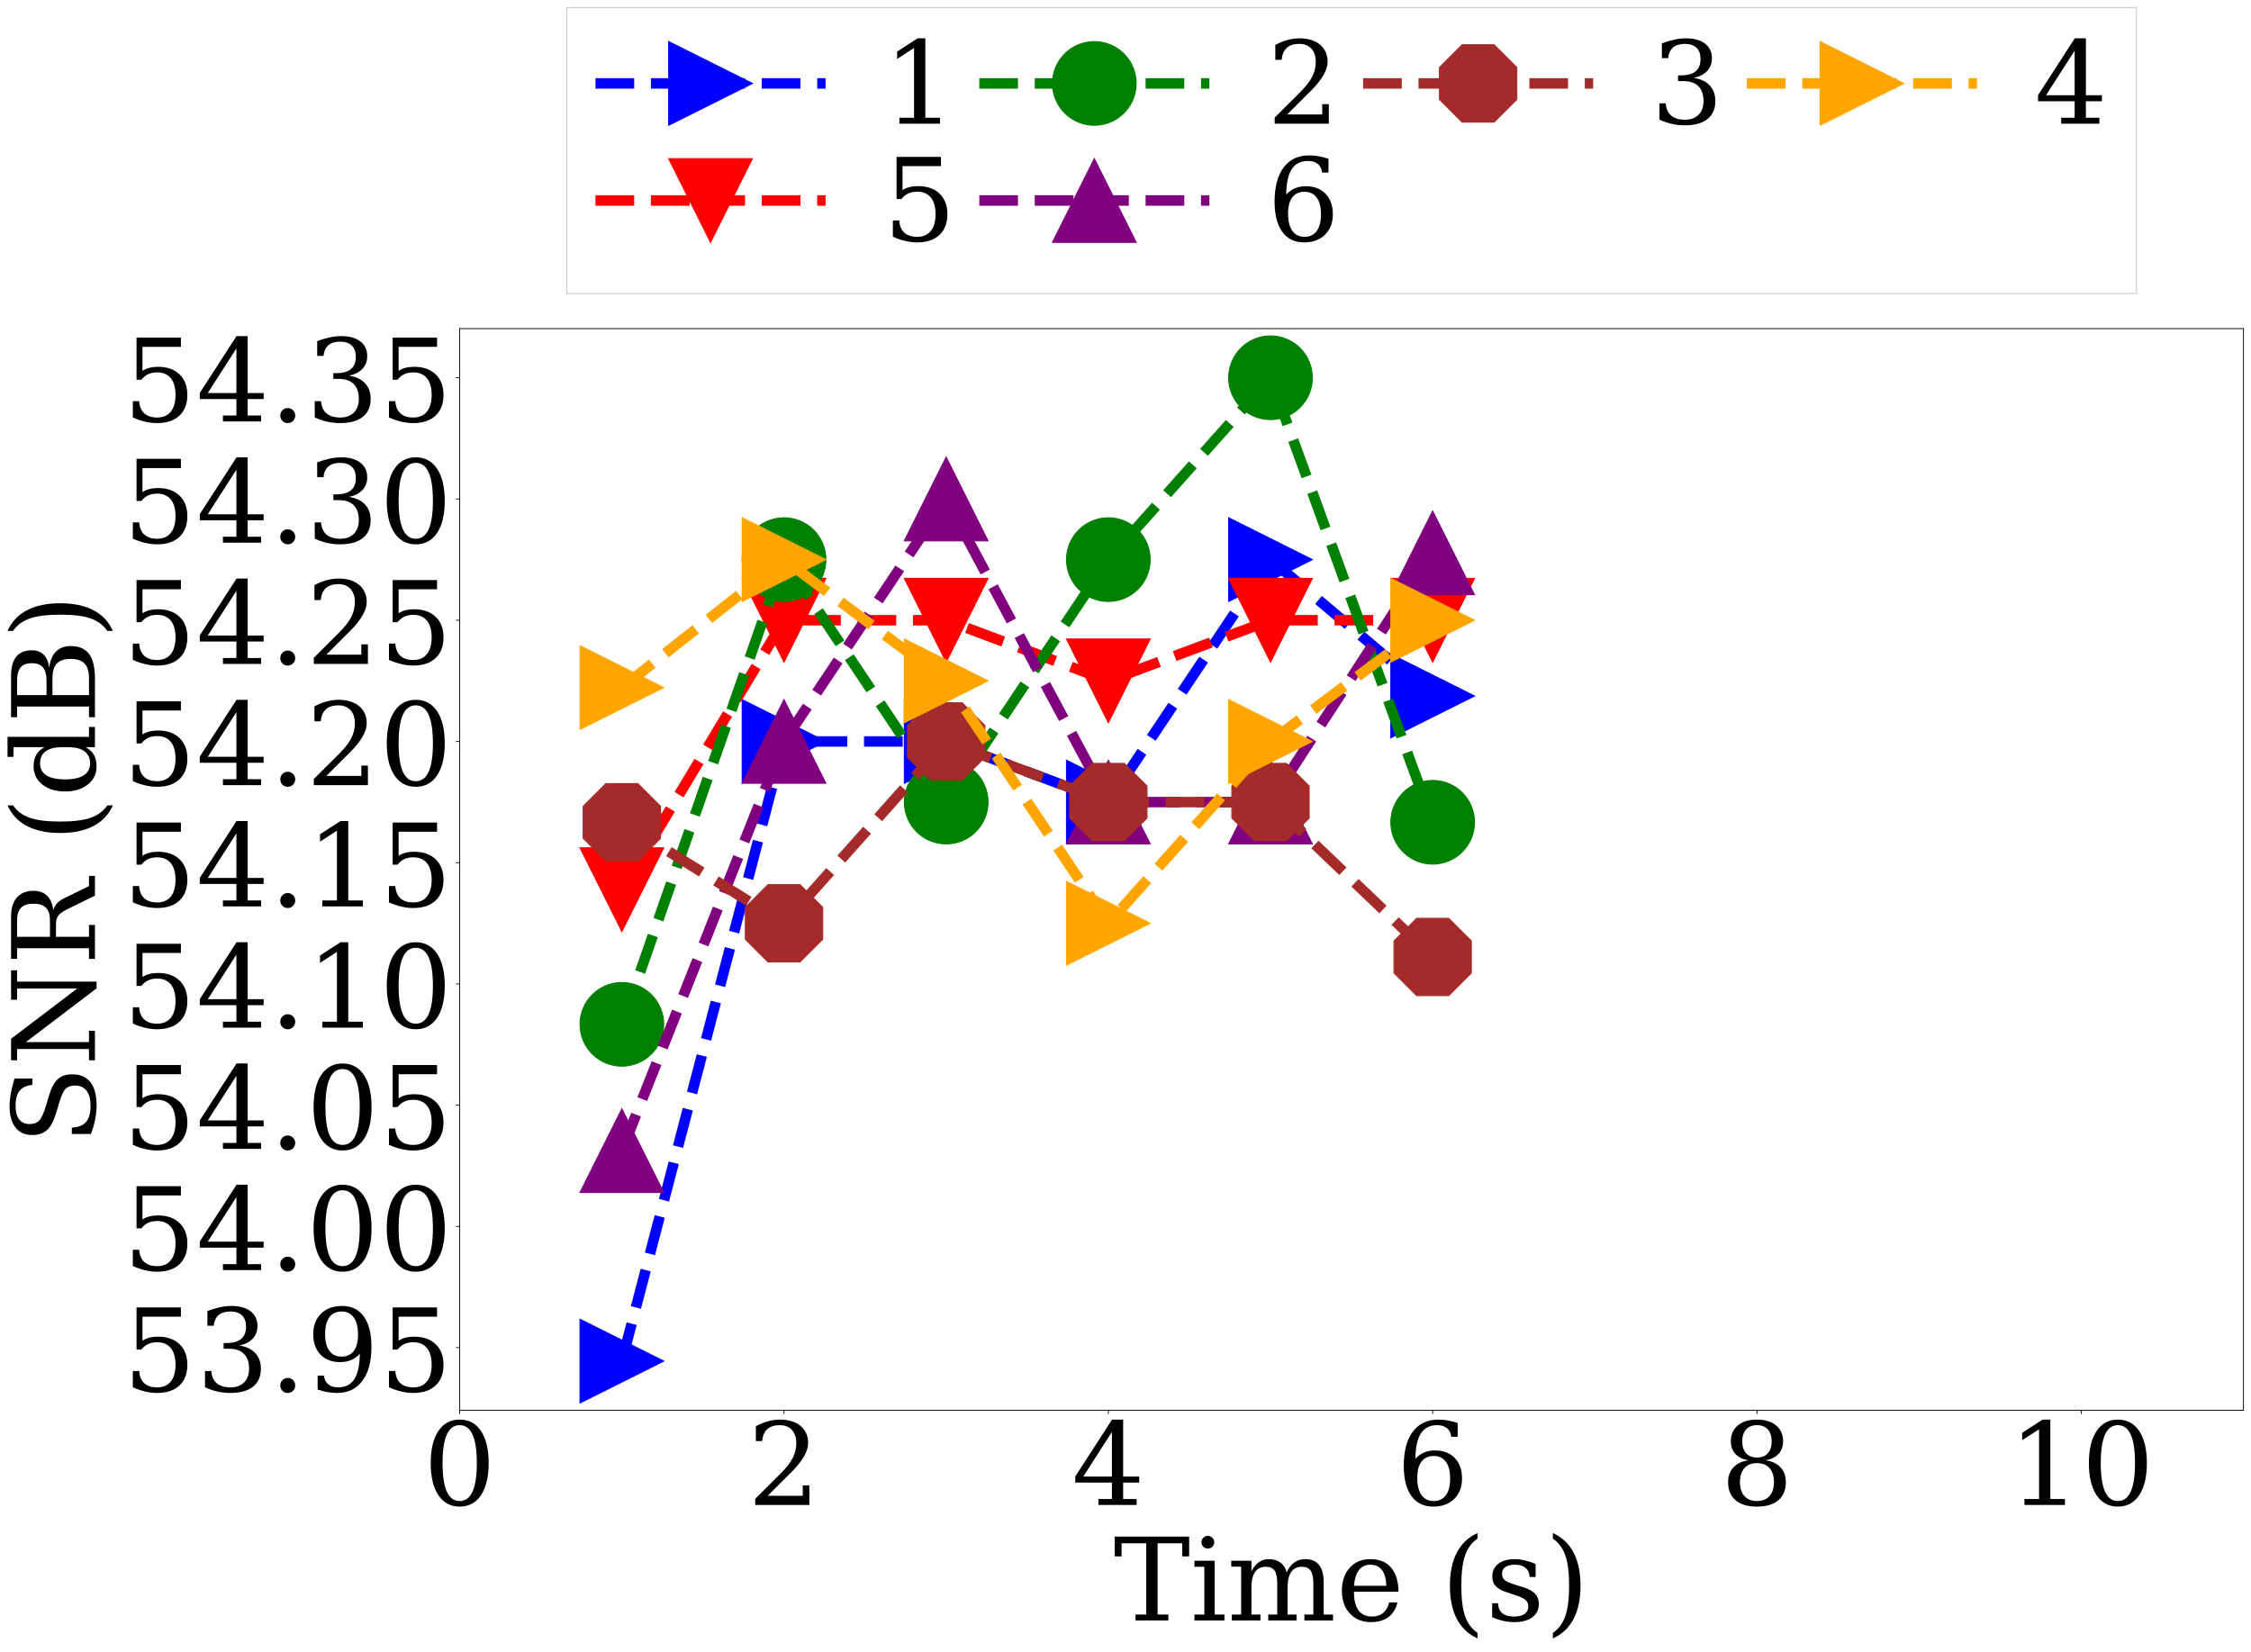
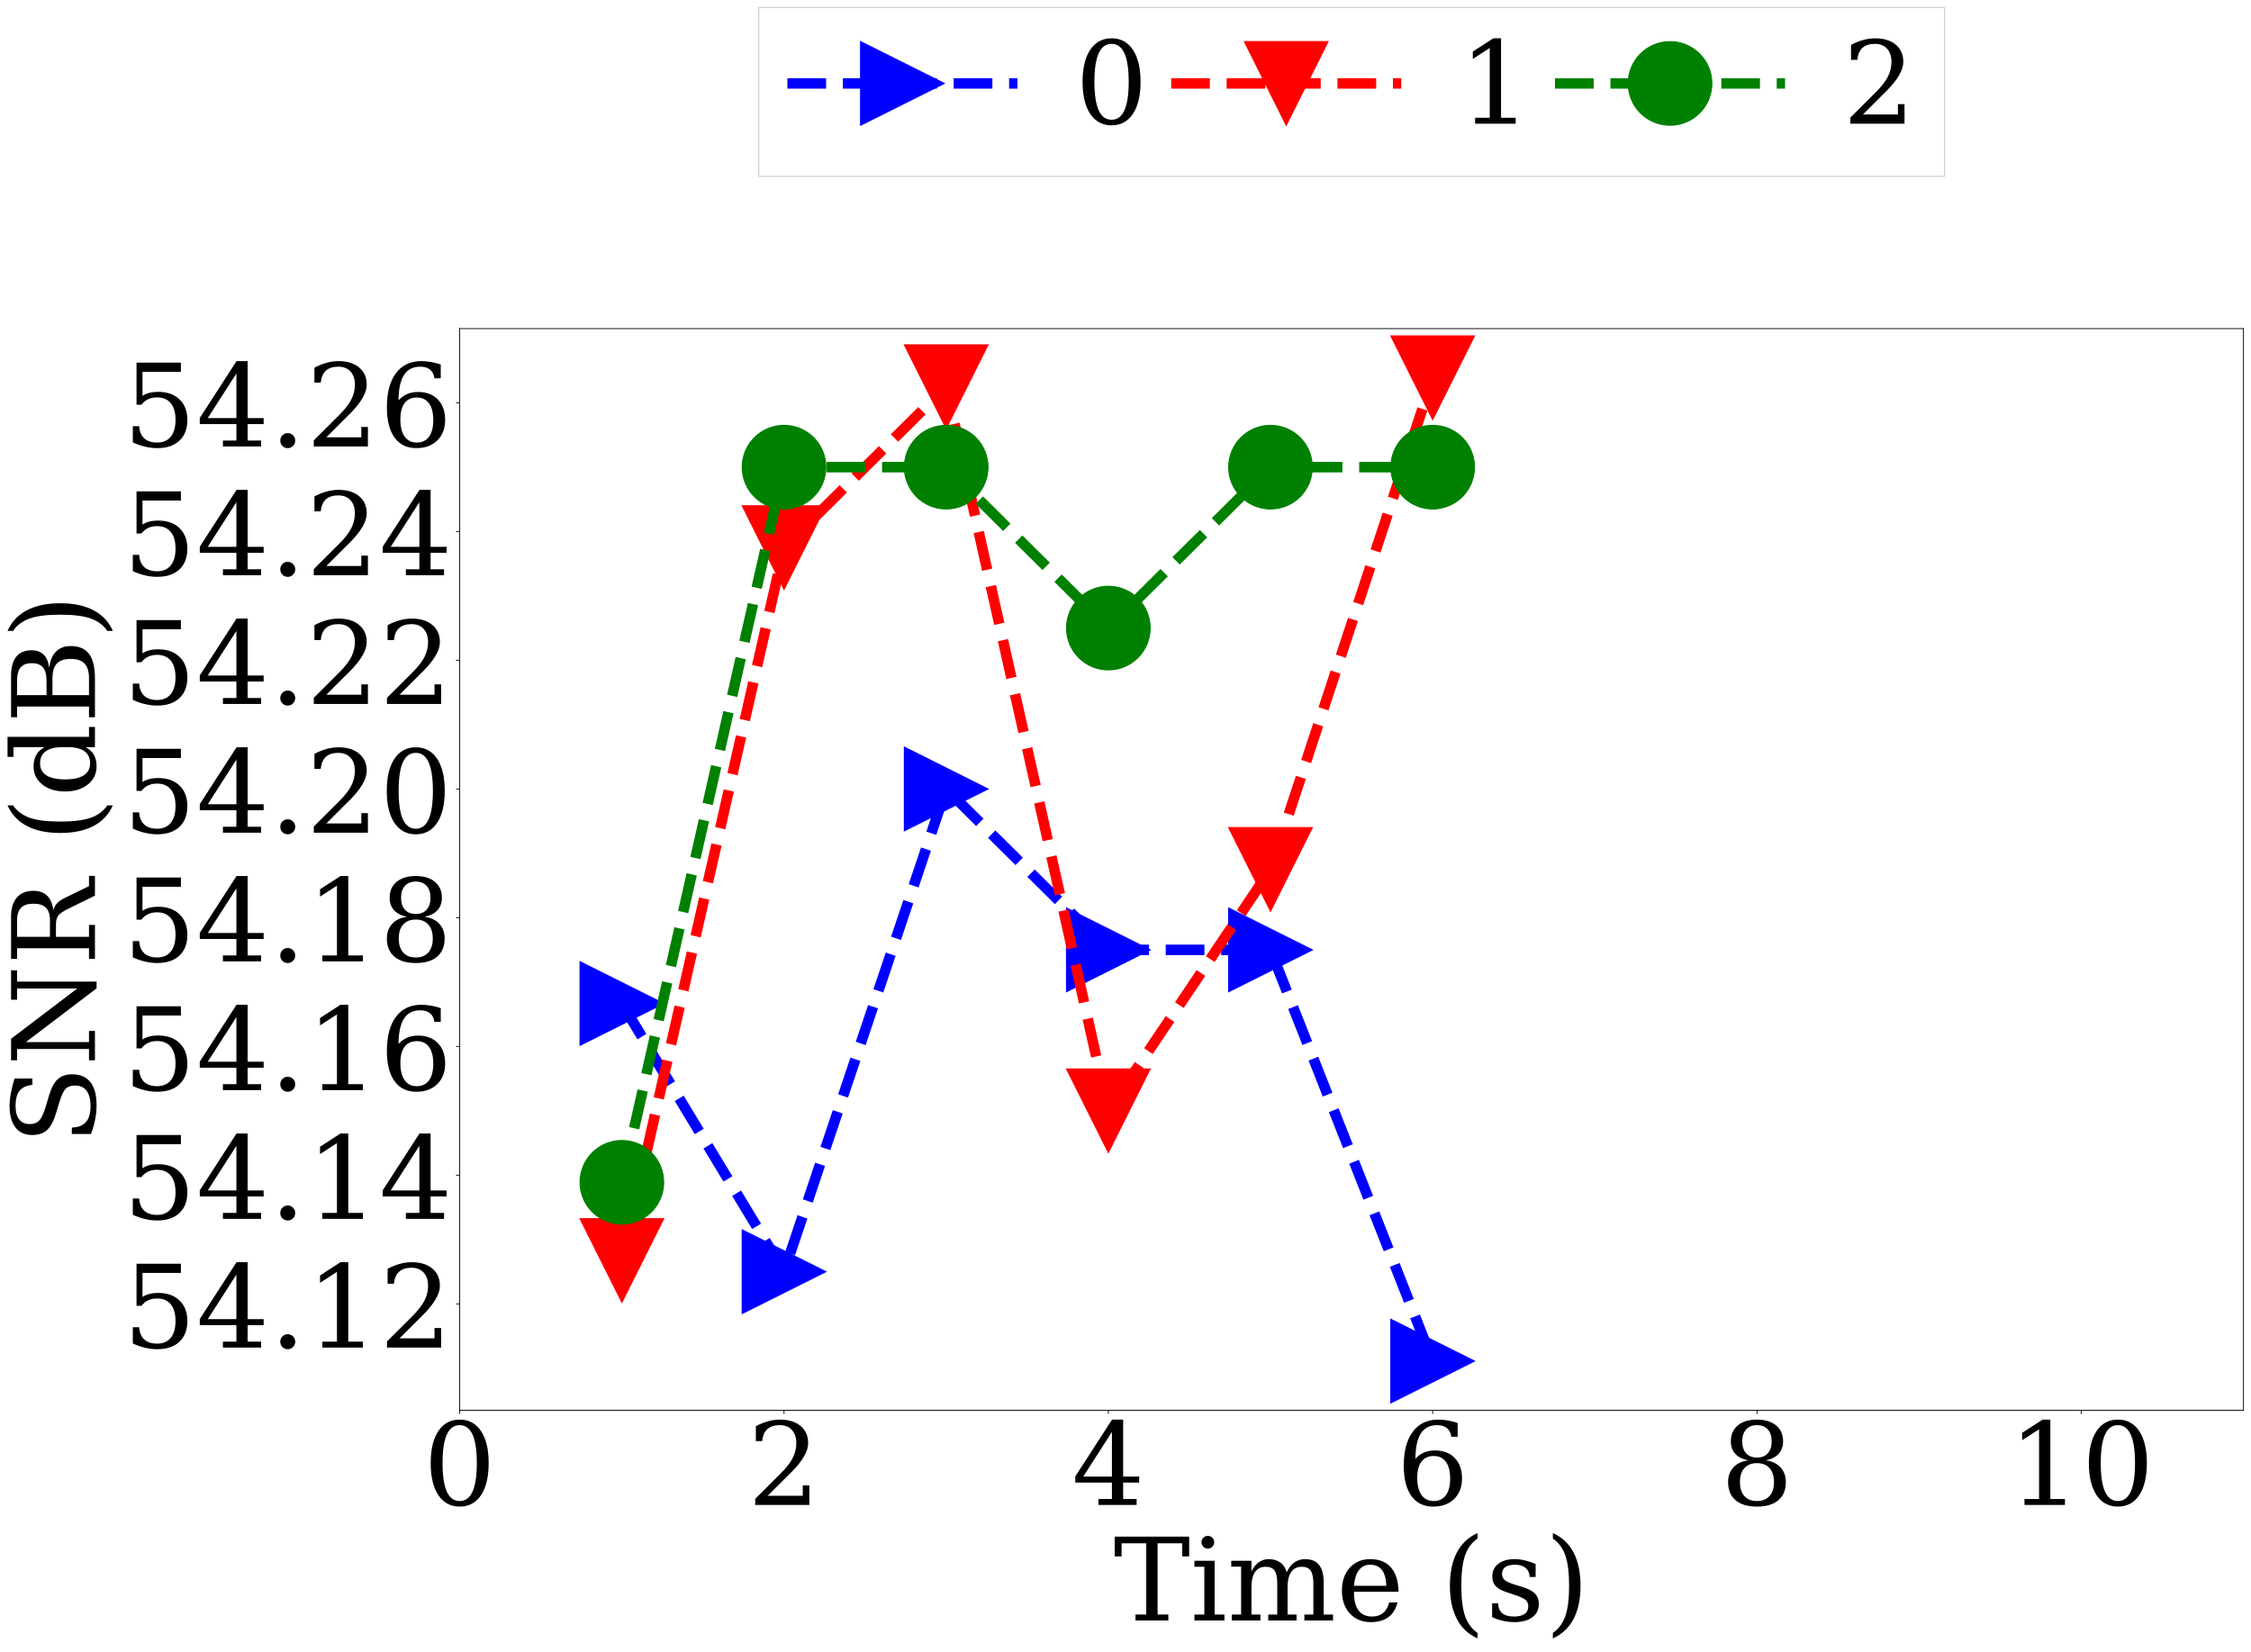
<svg xmlns="http://www.w3.org/2000/svg" xmlns:xlink="http://www.w3.org/1999/xlink" width="2152.384pt" height="1579.779pt" viewBox="0 0 2152.384 1579.779" version="1.1">
  <defs>
    <style type="text/css">*{stroke-linejoin: round; stroke-linecap: butt}</style>
  </defs>
  <g id="figure_1">
    <g id="patch_1">
      <path d="M 0 1579.779  L 2152.384 1579.779  L 2152.384 0  L 0 0  z " style="fill: #ffffff; stroke: #ffffff; stroke-linejoin: miter" />
    </g>
    <g id="axes_1">
      <g id="patch_2">
        <path d="M 439.569 1348.66  L 2145.184 1348.66  L 2145.184 314.245  L 439.569 314.245  z " style="fill: #ffffff" />
      </g>
      <g id="matplotlib.axis_1">
        <g id="xtick_1">
          <g id="line2d_1">
            <defs>
-               <path id="me75dff882a" d="M 0 0  L 0 3.5  " style="stroke: #000000; stroke-width: 0.8" />
+               <path id="mfbd72c8720" d="M 0 0  L 0 3.5  " style="stroke: #000000; stroke-width: 0.8" />
            </defs>
            <g>
-               <use xlink:href="#me75dff882a" x="439.569" y="1348.66" style="stroke: #000000; stroke-width: 0.8" />
+               <use xlink:href="#mfbd72c8720" x="439.569" y="1348.66" style="stroke: #000000; stroke-width: 0.8" />
            </g>
          </g>
          <g id="text_1">
            <g transform="translate(404.575 1439.243) scale(1.1 -1.1)">
              <defs>
                <path id="DejaVuSerif-30" d="M 2034 219  Q 2513 219 2750 744  Q 2988 1269 2988 2328  Q 2988 3391 2750 3916  Q 2513 4441 2034 4441  Q 1556 4441 1318 3916  Q 1081 3391 1081 2328  Q 1081 1269 1318 744  Q 1556 219 2034 219  z M 2034 -91  Q 1275 -91 848 546  Q 422 1184 422 2328  Q 422 3475 848 4112  Q 1275 4750 2034 4750  Q 2797 4750 3222 4112  Q 3647 3475 3647 2328  Q 3647 1184 3222 546  Q 2797 -91 2034 -91  z " transform="scale(0.015625)" />
              </defs>
              <use xlink:href="#DejaVuSerif-30" />
            </g>
          </g>
        </g>
        <g id="xtick_2">
          <g id="line2d_2">
            <g>
-               <use xlink:href="#me75dff882a" x="749.681" y="1348.66" style="stroke: #000000; stroke-width: 0.8" />
+               <use xlink:href="#mfbd72c8720" x="749.681" y="1348.66" style="stroke: #000000; stroke-width: 0.8" />
            </g>
          </g>
          <g id="text_2">
            <g transform="translate(714.6868 1439.243) scale(1.1 -1.1)">
              <defs>
                <path id="DejaVuSerif-32" d="M 819 3553  L 469 3553  L 469 4384  Q 803 4563 1142 4656  Q 1481 4750 1806 4750  Q 2534 4750 2956 4397  Q 3378 4044 3378 3438  Q 3378 2753 2422 1800  Q 2347 1728 2309 1691  L 1131 513  L 3078 513  L 3078 1088  L 3444 1088  L 3444 0  L 434 0  L 434 341  L 1850 1753  Q 2319 2222 2519 2614  Q 2719 3006 2719 3438  Q 2719 3909 2473 4175  Q 2228 4441 1797 4441  Q 1350 4441 1106 4219  Q 863 3997 819 3553  z " transform="scale(0.015625)" />
              </defs>
              <use xlink:href="#DejaVuSerif-32" />
            </g>
          </g>
        </g>
        <g id="xtick_3">
          <g id="line2d_3">
            <g>
-               <use xlink:href="#me75dff882a" x="1059.792" y="1348.66" style="stroke: #000000; stroke-width: 0.8" />
+               <use xlink:href="#mfbd72c8720" x="1059.792" y="1348.66" style="stroke: #000000; stroke-width: 0.8" />
            </g>
          </g>
          <g id="text_3">
            <g transform="translate(1024.799 1439.243) scale(1.1 -1.1)">
              <defs>
                <path id="DejaVuSerif-34" d="M 2234 1581  L 2234 4063  L 641 1581  L 2234 1581  z M 3609 0  L 1484 0  L 1484 331  L 2234 331  L 2234 1247  L 197 1247  L 197 1588  L 2241 4750  L 2859 4750  L 2859 1581  L 3750 1581  L 3750 1247  L 2859 1247  L 2859 331  L 3609 331  L 3609 0  z " transform="scale(0.015625)" />
              </defs>
              <use xlink:href="#DejaVuSerif-34" />
            </g>
          </g>
        </g>
        <g id="xtick_4">
          <g id="line2d_4">
            <g>
-               <use xlink:href="#me75dff882a" x="1369.904" y="1348.66" style="stroke: #000000; stroke-width: 0.8" />
+               <use xlink:href="#mfbd72c8720" x="1369.904" y="1348.66" style="stroke: #000000; stroke-width: 0.8" />
            </g>
          </g>
          <g id="text_4">
            <g transform="translate(1334.91 1439.243) scale(1.1 -1.1)">
              <defs>
                <path id="DejaVuSerif-36" d="M 2094 219  Q 2534 219 2771 542  Q 3009 866 3009 1472  Q 3009 2078 2771 2401  Q 2534 2725 2094 2725  Q 1647 2725 1412 2412  Q 1178 2100 1178 1509  Q 1178 888 1415 553  Q 1653 219 2094 219  z M 1075 2569  Q 1288 2803 1556 2918  Q 1825 3034 2163 3034  Q 2859 3034 3264 2615  Q 3669 2197 3669 1472  Q 3669 763 3233 336  Q 2797 -91 2069 -91  Q 1278 -91 853 498  Q 428 1088 428 2181  Q 428 3406 931 4078  Q 1434 4750 2350 4750  Q 2597 4750 2869 4703  Q 3141 4656 3425 4563  L 3425 3794  L 3072 3794  Q 3034 4109 2831 4275  Q 2628 4441 2284 4441  Q 1678 4441 1381 3981  Q 1084 3522 1075 2569  z " transform="scale(0.015625)" />
              </defs>
              <use xlink:href="#DejaVuSerif-36" />
            </g>
          </g>
        </g>
        <g id="xtick_5">
          <g id="line2d_5">
            <g>
-               <use xlink:href="#me75dff882a" x="1680.016" y="1348.66" style="stroke: #000000; stroke-width: 0.8" />
+               <use xlink:href="#mfbd72c8720" x="1680.016" y="1348.66" style="stroke: #000000; stroke-width: 0.8" />
            </g>
          </g>
          <g id="text_5">
            <g transform="translate(1645.022 1439.243) scale(1.1 -1.1)">
              <defs>
                <path id="DejaVuSerif-38" d="M 2981 1275  Q 2981 1775 2732 2051  Q 2484 2328 2034 2328  Q 1584 2328 1336 2051  Q 1088 1775 1088 1275  Q 1088 772 1336 495  Q 1584 219 2034 219  Q 2484 219 2732 495  Q 2981 772 2981 1275  z M 2853 3541  Q 2853 3966 2637 4203  Q 2422 4441 2034 4441  Q 1650 4441 1433 4203  Q 1216 3966 1216 3541  Q 1216 3113 1433 2875  Q 1650 2638 2034 2638  Q 2422 2638 2637 2875  Q 2853 3113 2853 3541  z M 2516 2484  Q 3047 2413 3344 2092  Q 3641 1772 3641 1275  Q 3641 619 3225 264  Q 2809 -91 2034 -91  Q 1263 -91 845 264  Q 428 619 428 1275  Q 428 1772 725 2092  Q 1022 2413 1556 2484  Q 1084 2569 832 2842  Q 581 3116 581 3541  Q 581 4103 968 4426  Q 1356 4750 2034 4750  Q 2713 4750 3100 4426  Q 3488 4103 3488 3541  Q 3488 3116 3236 2842  Q 2984 2569 2516 2484  z " transform="scale(0.015625)" />
              </defs>
              <use xlink:href="#DejaVuSerif-38" />
            </g>
          </g>
        </g>
        <g id="xtick_6">
          <g id="line2d_6">
            <g>
-               <use xlink:href="#me75dff882a" x="1990.128" y="1348.66" style="stroke: #000000; stroke-width: 0.8" />
+               <use xlink:href="#mfbd72c8720" x="1990.128" y="1348.66" style="stroke: #000000; stroke-width: 0.8" />
            </g>
          </g>
          <g id="text_6">
            <g transform="translate(1920.14 1439.243) scale(1.1 -1.1)">
              <defs>
                <path id="DejaVuSerif-31" d="M 909 0  L 909 331  L 1722 331  L 1722 4213  L 781 3603  L 781 4013  L 1919 4750  L 2350 4750  L 2350 331  L 3163 331  L 3163 0  L 909 0  z " transform="scale(0.015625)" />
              </defs>
              <use xlink:href="#DejaVuSerif-31" />
              <use xlink:href="#DejaVuSerif-30" x="63.623" />
            </g>
          </g>
        </g>
        <g id="text_7">
          <g transform="translate(1064.771 1549.703) scale(1.1 -1.1)">
            <defs>
              <path id="DejaVuSerif-54" d="M 1222 0  L 1222 331  L 1819 331  L 1819 4294  L 447 4294  L 447 3566  L 63 3566  L 63 4666  L 4206 4666  L 4206 3566  L 3822 3566  L 3822 4294  L 2450 4294  L 2450 331  L 3047 331  L 3047 0  L 1222 0  z " transform="scale(0.015625)" />
              <path id="DejaVuSerif-69" d="M 622 4353  Q 622 4497 726 4603  Q 831 4709 978 4709  Q 1122 4709 1226 4603  Q 1331 4497 1331 4353  Q 1331 4206 1228 4103  Q 1125 4000 978 4000  Q 831 4000 726 4103  Q 622 4206 622 4353  z M 1356 331  L 1900 331  L 1900 0  L 231 0  L 231 331  L 781 331  L 781 2988  L 231 2988  L 231 3322  L 1356 3322  L 1356 331  z " transform="scale(0.015625)" />
              <path id="DejaVuSerif-6d" d="M 3316 2675  Q 3481 3041 3739 3227  Q 3997 3413 4341 3413  Q 4863 3413 5119 3089  Q 5375 2766 5375 2113  L 5375 331  L 5894 331  L 5894 0  L 4300 0  L 4300 331  L 4800 331  L 4800 2047  Q 4800 2556 4650 2772  Q 4500 2988 4153 2988  Q 3769 2988 3567 2697  Q 3366 2406 3366 1850  L 3366 331  L 3866 331  L 3866 0  L 2291 0  L 2291 331  L 2791 331  L 2791 2069  Q 2791 2566 2641 2777  Q 2491 2988 2144 2988  Q 1759 2988 1557 2697  Q 1356 2406 1356 1850  L 1356 331  L 1856 331  L 1856 0  L 263 0  L 263 331  L 781 331  L 781 2994  L 231 2994  L 231 3322  L 1356 3322  L 1356 2731  Q 1516 3063 1762 3238  Q 2009 3413 2322 3413  Q 2709 3413 2968 3220  Q 3228 3028 3316 2675  z " transform="scale(0.015625)" />
              <path id="DejaVuSerif-65" d="M 3469 1600  L 991 1600  L 991 1575  Q 991 903 1244 561  Q 1497 219 1991 219  Q 2369 219 2611 417  Q 2853 616 2950 1006  L 3413 1006  Q 3275 459 2904 184  Q 2534 -91 1931 -91  Q 1203 -91 761 389  Q 319 869 319 1663  Q 319 2450 753 2931  Q 1188 3413 1894 3413  Q 2647 3413 3050 2948  Q 3453 2484 3469 1600  z M 2791 1931  Q 2772 2513 2545 2808  Q 2319 3103 1894 3103  Q 1497 3103 1269 2806  Q 1041 2509 991 1931  L 2791 1931  z " transform="scale(0.015625)" />
              <path id="DejaVuSerif-20" transform="scale(0.015625)" />
              <path id="DejaVuSerif-28" d="M 2041 -997  Q 1281 -656 893 83  Q 506 822 506 1931  Q 506 3044 893 3783  Q 1281 4522 2041 4863  L 2041 4556  Q 1559 4225 1350 3623  Q 1141 3022 1141 1931  Q 1141 844 1350 242  Q 1559 -359 2041 -691  L 2041 -997  z " transform="scale(0.015625)" />
              <path id="DejaVuSerif-73" d="M 359 184  L 359 959  L 691 959  Q 703 588 923 403  Q 1144 219 1575 219  Q 1963 219 2166 364  Q 2369 509 2369 788  Q 2369 1006 2220 1140  Q 2072 1275 1594 1428  L 1178 1569  Q 750 1706 558 1912  Q 366 2119 366 2438  Q 366 2894 700 3153  Q 1034 3413 1625 3413  Q 1888 3413 2178 3344  Q 2469 3275 2778 3144  L 2778 2419  L 2447 2419  Q 2434 2741 2221 2922  Q 2009 3103 1644 3103  Q 1281 3103 1095 2975  Q 909 2847 909 2591  Q 909 2381 1050 2254  Q 1191 2128 1613 1997  L 2069 1856  Q 2541 1709 2748 1489  Q 2956 1269 2956 922  Q 2956 450 2595 179  Q 2234 -91 1600 -91  Q 1278 -91 972 -22  Q 666 47 359 184  z " transform="scale(0.015625)" />
              <path id="DejaVuSerif-29" d="M 453 -997  L 453 -691  Q 934 -359 1145 242  Q 1356 844 1356 1931  Q 1356 3022 1145 3623  Q 934 4225 453 4556  L 453 4863  Q 1216 4522 1603 3783  Q 1991 3044 1991 1931  Q 1991 822 1603 83  Q 1216 -656 453 -997  z " transform="scale(0.015625)" />
            </defs>
            <use xlink:href="#DejaVuSerif-54" />
            <use xlink:href="#DejaVuSerif-69" x="66.699" />
            <use xlink:href="#DejaVuSerif-6d" x="98.682" />
            <use xlink:href="#DejaVuSerif-65" x="193.506" />
            <use xlink:href="#DejaVuSerif-20" x="252.686" />
            <use xlink:href="#DejaVuSerif-28" x="284.473" />
            <use xlink:href="#DejaVuSerif-73" x="323.486" />
            <use xlink:href="#DejaVuSerif-29" x="374.805" />
          </g>
        </g>
      </g>
      <g id="matplotlib.axis_2">
        <g id="ytick_1">
          <g id="line2d_7">
            <defs>
-               <path id="m99b03638a6" d="M 0 0  L -3.5 0  " style="stroke: #000000; stroke-width: 0.8" />
+               <path id="m477bc06035" d="M 0 0  L -3.5 0  " style="stroke: #000000; stroke-width: 0.8" />
            </defs>
            <g>
-               <use xlink:href="#m99b03638a6" x="439.569" y="1288.76" style="stroke: #000000; stroke-width: 0.8" />
+               <use xlink:href="#m477bc06035" x="439.569" y="1246.929" style="stroke: #000000; stroke-width: 0.8" />
            </g>
          </g>
          <g id="text_8">
-             <g transform="translate(117.6594 1330.551) scale(1.1 -1.1)">
+             <g transform="translate(117.6594 1288.72) scale(1.1 -1.1)">
              <defs>
                <path id="DejaVuSerif-35" d="M 3219 4666  L 3219 4153  L 1081 4153  L 1081 2816  Q 1244 2928 1461 2984  Q 1678 3041 1947 3041  Q 2703 3041 3140 2622  Q 3578 2203 3578 1478  Q 3578 738 3136 323  Q 2694 -91 1894 -91  Q 1572 -91 1234 -12  Q 897 66 544 225  L 544 1131  L 897 1131  Q 925 688 1179 453  Q 1434 219 1894 219  Q 2388 219 2653 544  Q 2919 869 2919 1478  Q 2919 2084 2655 2407  Q 2391 2731 1894 2731  Q 1613 2731 1398 2631  Q 1184 2531 1019 2322  L 750 2322  L 750 4666  L 3219 4666  z " transform="scale(0.015625)" />
-                 <path id="DejaVuSerif-33" d="M 622 4469  Q 988 4606 1323 4678  Q 1659 4750 1953 4750  Q 2638 4750 3022 4454  Q 3406 4159 3406 3634  Q 3406 3213 3140 2930  Q 2875 2647 2388 2547  Q 2963 2466 3280 2130  Q 3597 1794 3597 1259  Q 3597 606 3158 257  Q 2719 -91 1894 -91  Q 1528 -91 1179 -12  Q 831 66 488 225  L 488 1131  L 838 1131  Q 869 681 1141 450  Q 1413 219 1906 219  Q 2384 219 2661 495  Q 2938 772 2938 1253  Q 2938 1803 2653 2086  Q 2369 2369 1819 2369  L 1522 2369  L 1522 2688  L 1678 2688  Q 2225 2688 2498 2914  Q 2772 3141 2772 3597  Q 2772 4006 2547 4223  Q 2322 4441 1900 4441  Q 1478 4441 1245 4241  Q 1013 4041 972 3647  L 622 3647  L 622 4469  z " transform="scale(0.015625)" />
                <path id="DejaVuSerif-2e" d="M 603 325  Q 603 500 722 622  Q 841 744 1019 744  Q 1191 744 1312 622  Q 1434 500 1434 325  Q 1434 153 1312 31  Q 1191 -91 1019 -91  Q 841 -91 722 29  Q 603 150 603 325  z " transform="scale(0.015625)" />
-                 <path id="DejaVuSerif-39" d="M 2994 2091  Q 2784 1856 2512 1740  Q 2241 1625 1900 1625  Q 1206 1625 804 2044  Q 403 2463 403 3188  Q 403 3897 839 4323  Q 1275 4750 2003 4750  Q 2794 4750 3217 4161  Q 3641 3572 3641 2478  Q 3641 1253 3137 581  Q 2634 -91 1722 -91  Q 1475 -91 1203 -44  Q 931 3 647 97  L 647 872  L 997 872  Q 1038 556 1241 387  Q 1444 219 1784 219  Q 2391 219 2687 676  Q 2984 1134 2994 2091  z M 1978 4441  Q 1534 4441 1298 4117  Q 1063 3794 1063 3188  Q 1063 2581 1298 2256  Q 1534 1931 1978 1931  Q 2422 1931 2658 2245  Q 2894 2559 2894 3150  Q 2894 3772 2656 4106  Q 2419 4441 1978 4441  z " transform="scale(0.015625)" />
-               </defs>
-               <use xlink:href="#DejaVuSerif-35" />
-               <use xlink:href="#DejaVuSerif-33" x="63.623" />
-               <use xlink:href="#DejaVuSerif-2e" x="127.246" />
-               <use xlink:href="#DejaVuSerif-39" x="159.033" />
-               <use xlink:href="#DejaVuSerif-35" x="222.656" />
+               </defs>
+               <use xlink:href="#DejaVuSerif-35" />
+               <use xlink:href="#DejaVuSerif-34" x="63.623" />
+               <use xlink:href="#DejaVuSerif-2e" x="127.246" />
+               <use xlink:href="#DejaVuSerif-31" x="159.033" />
+               <use xlink:href="#DejaVuSerif-32" x="222.656" />
            </g>
          </g>
        </g>
        <g id="ytick_2">
          <g id="line2d_8">
            <g>
-               <use xlink:href="#m99b03638a6" x="439.569" y="1172.823" style="stroke: #000000; stroke-width: 0.8" />
+               <use xlink:href="#m477bc06035" x="439.569" y="1123.825" style="stroke: #000000; stroke-width: 0.8" />
            </g>
          </g>
          <g id="text_9">
-             <g transform="translate(117.6594 1214.614) scale(1.1 -1.1)">
-               <use xlink:href="#DejaVuSerif-35" />
-               <use xlink:href="#DejaVuSerif-34" x="63.623" />
-               <use xlink:href="#DejaVuSerif-2e" x="127.246" />
-               <use xlink:href="#DejaVuSerif-30" x="159.033" />
-               <use xlink:href="#DejaVuSerif-30" x="222.656" />
+             <g transform="translate(117.6594 1165.616) scale(1.1 -1.1)">
+               <use xlink:href="#DejaVuSerif-35" />
+               <use xlink:href="#DejaVuSerif-34" x="63.623" />
+               <use xlink:href="#DejaVuSerif-2e" x="127.246" />
+               <use xlink:href="#DejaVuSerif-31" x="159.033" />
+               <use xlink:href="#DejaVuSerif-34" x="222.656" />
            </g>
          </g>
        </g>
        <g id="ytick_3">
          <g id="line2d_9">
            <g>
-               <use xlink:href="#m99b03638a6" x="439.569" y="1056.886" style="stroke: #000000; stroke-width: 0.8" />
+               <use xlink:href="#m477bc06035" x="439.569" y="1000.721" style="stroke: #000000; stroke-width: 0.8" />
            </g>
          </g>
          <g id="text_10">
-             <g transform="translate(117.6594 1098.677) scale(1.1 -1.1)">
-               <use xlink:href="#DejaVuSerif-35" />
-               <use xlink:href="#DejaVuSerif-34" x="63.623" />
-               <use xlink:href="#DejaVuSerif-2e" x="127.246" />
-               <use xlink:href="#DejaVuSerif-30" x="159.033" />
-               <use xlink:href="#DejaVuSerif-35" x="222.656" />
+             <g transform="translate(117.6594 1042.512) scale(1.1 -1.1)">
+               <use xlink:href="#DejaVuSerif-35" />
+               <use xlink:href="#DejaVuSerif-34" x="63.623" />
+               <use xlink:href="#DejaVuSerif-2e" x="127.246" />
+               <use xlink:href="#DejaVuSerif-31" x="159.033" />
+               <use xlink:href="#DejaVuSerif-36" x="222.656" />
            </g>
          </g>
        </g>
        <g id="ytick_4">
          <g id="line2d_10">
            <g>
-               <use xlink:href="#m99b03638a6" x="439.569" y="940.949" style="stroke: #000000; stroke-width: 0.8" />
+               <use xlink:href="#m477bc06035" x="439.569" y="877.617" style="stroke: #000000; stroke-width: 0.8" />
            </g>
          </g>
          <g id="text_11">
-             <g transform="translate(117.6594 982.7402) scale(1.1 -1.1)">
+             <g transform="translate(117.6594 919.4082) scale(1.1 -1.1)">
              <use xlink:href="#DejaVuSerif-35" />
              <use xlink:href="#DejaVuSerif-34" x="63.623" />
              <use xlink:href="#DejaVuSerif-2e" x="127.246" />
              <use xlink:href="#DejaVuSerif-31" x="159.033" />
-               <use xlink:href="#DejaVuSerif-30" x="222.656" />
+               <use xlink:href="#DejaVuSerif-38" x="222.656" />
            </g>
          </g>
        </g>
        <g id="ytick_5">
          <g id="line2d_11">
            <g>
-               <use xlink:href="#m99b03638a6" x="439.569" y="825.012" style="stroke: #000000; stroke-width: 0.8" />
+               <use xlink:href="#m477bc06035" x="439.569" y="754.513" style="stroke: #000000; stroke-width: 0.8" />
            </g>
          </g>
          <g id="text_12">
-             <g transform="translate(117.6594 866.8033) scale(1.1 -1.1)">
-               <use xlink:href="#DejaVuSerif-35" />
-               <use xlink:href="#DejaVuSerif-34" x="63.623" />
-               <use xlink:href="#DejaVuSerif-2e" x="127.246" />
-               <use xlink:href="#DejaVuSerif-31" x="159.033" />
-               <use xlink:href="#DejaVuSerif-35" x="222.656" />
+             <g transform="translate(117.6594 796.3043) scale(1.1 -1.1)">
+               <use xlink:href="#DejaVuSerif-35" />
+               <use xlink:href="#DejaVuSerif-34" x="63.623" />
+               <use xlink:href="#DejaVuSerif-2e" x="127.246" />
+               <use xlink:href="#DejaVuSerif-32" x="159.033" />
+               <use xlink:href="#DejaVuSerif-30" x="222.656" />
            </g>
          </g>
        </g>
        <g id="ytick_6">
          <g id="line2d_12">
            <g>
-               <use xlink:href="#m99b03638a6" x="439.569" y="709.075" style="stroke: #000000; stroke-width: 0.8" />
+               <use xlink:href="#m477bc06035" x="439.569" y="631.409" style="stroke: #000000; stroke-width: 0.8" />
            </g>
          </g>
          <g id="text_13">
-             <g transform="translate(117.6594 750.8664) scale(1.1 -1.1)">
+             <g transform="translate(117.6594 673.2003) scale(1.1 -1.1)">
              <use xlink:href="#DejaVuSerif-35" />
              <use xlink:href="#DejaVuSerif-34" x="63.623" />
              <use xlink:href="#DejaVuSerif-2e" x="127.246" />
              <use xlink:href="#DejaVuSerif-32" x="159.033" />
-               <use xlink:href="#DejaVuSerif-30" x="222.656" />
+               <use xlink:href="#DejaVuSerif-32" x="222.656" />
            </g>
          </g>
        </g>
        <g id="ytick_7">
          <g id="line2d_13">
            <g>
-               <use xlink:href="#m99b03638a6" x="439.569" y="593.138" style="stroke: #000000; stroke-width: 0.8" />
+               <use xlink:href="#m477bc06035" x="439.569" y="508.305" style="stroke: #000000; stroke-width: 0.8" />
            </g>
          </g>
          <g id="text_14">
-             <g transform="translate(117.6594 634.9294) scale(1.1 -1.1)">
+             <g transform="translate(117.6594 550.0964) scale(1.1 -1.1)">
              <use xlink:href="#DejaVuSerif-35" />
              <use xlink:href="#DejaVuSerif-34" x="63.623" />
              <use xlink:href="#DejaVuSerif-2e" x="127.246" />
              <use xlink:href="#DejaVuSerif-32" x="159.033" />
-               <use xlink:href="#DejaVuSerif-35" x="222.656" />
+               <use xlink:href="#DejaVuSerif-34" x="222.656" />
            </g>
          </g>
        </g>
        <g id="ytick_8">
          <g id="line2d_14">
            <g>
-               <use xlink:href="#m99b03638a6" x="439.569" y="477.201" style="stroke: #000000; stroke-width: 0.8" />
+               <use xlink:href="#m477bc06035" x="439.569" y="385.201" style="stroke: #000000; stroke-width: 0.8" />
            </g>
          </g>
          <g id="text_15">
-             <g transform="translate(117.6594 518.9925) scale(1.1 -1.1)">
-               <use xlink:href="#DejaVuSerif-35" />
-               <use xlink:href="#DejaVuSerif-34" x="63.623" />
-               <use xlink:href="#DejaVuSerif-2e" x="127.246" />
-               <use xlink:href="#DejaVuSerif-33" x="159.033" />
-               <use xlink:href="#DejaVuSerif-30" x="222.656" />
-             </g>
-           </g>
-         </g>
-         <g id="ytick_9">
-           <g id="line2d_15">
-             <g>
-               <use xlink:href="#m99b03638a6" x="439.569" y="361.264" style="stroke: #000000; stroke-width: 0.8" />
-             </g>
-           </g>
-           <g id="text_16">
-             <g transform="translate(117.6594 403.0556) scale(1.1 -1.1)">
-               <use xlink:href="#DejaVuSerif-35" />
-               <use xlink:href="#DejaVuSerif-34" x="63.623" />
-               <use xlink:href="#DejaVuSerif-2e" x="127.246" />
-               <use xlink:href="#DejaVuSerif-33" x="159.033" />
-               <use xlink:href="#DejaVuSerif-35" x="222.656" />
-             </g>
-           </g>
-         </g>
-         <g id="text_17">
+             <g transform="translate(117.6594 426.9924) scale(1.1 -1.1)">
+               <use xlink:href="#DejaVuSerif-35" />
+               <use xlink:href="#DejaVuSerif-34" x="63.623" />
+               <use xlink:href="#DejaVuSerif-2e" x="127.246" />
+               <use xlink:href="#DejaVuSerif-32" x="159.033" />
+               <use xlink:href="#DejaVuSerif-36" x="222.656" />
+             </g>
+           </g>
+         </g>
+         <g id="text_16">
          <g transform="translate(90.78281 1094.688) rotate(-90) scale(1.1 -1.1)">
            <defs>
              <path id="DejaVuSerif-53" d="M 594 225  L 594 1288  L 953 1284  Q 969 753 1261 498  Q 1553 244 2150 244  Q 2706 244 2998 464  Q 3291 684 3291 1106  Q 3291 1444 3114 1625  Q 2938 1806 2369 1978  L 1753 2163  Q 1084 2366 811 2669  Q 538 2972 538 3500  Q 538 4094 959 4422  Q 1381 4750 2144 4750  Q 2469 4750 2856 4679  Q 3244 4609 3681 4475  L 3681 3481  L 3328 3481  Q 3275 3975 2998 4195  Q 2722 4416 2156 4416  Q 1663 4416 1405 4214  Q 1147 4013 1147 3628  Q 1147 3294 1340 3103  Q 1534 2913 2163 2725  L 2741 2553  Q 3375 2363 3645 2067  Q 3916 1772 3916 1275  Q 3916 597 3481 253  Q 3047 -91 2188 -91  Q 1803 -91 1404 -12  Q 1006 66 594 225  z " transform="scale(0.015625)" />
              <path id="DejaVuSerif-4e" d="M 313 0  L 313 331  L 941 331  L 941 4331  L 313 4331  L 313 4666  L 1509 4666  L 4306 984  L 4306 4331  L 3681 4331  L 3681 4666  L 5319 4666  L 5319 4331  L 4691 4331  L 4691 -91  L 4313 -91  L 1325 3841  L 1325 331  L 1953 331  L 1953 0  L 313 0  z " transform="scale(0.015625)" />
              <path id="DejaVuSerif-52" d="M 3066 2316  Q 3284 2256 3442 2114  Q 3600 1972 3725 1716  L 4403 331  L 4972 331  L 4972 0  L 3872 0  L 3144 1484  Q 2934 1916 2759 2042  Q 2584 2169 2278 2169  L 1581 2169  L 1581 331  L 2241 331  L 2241 0  L 353 0  L 353 331  L 947 331  L 947 4331  L 353 4331  L 353 4666  L 2719 4666  Q 3400 4666 3770 4341  Q 4141 4016 4141 3419  Q 4141 2938 3870 2661  Q 3600 2384 3066 2316  z M 1581 2503  L 2503 2503  Q 2975 2503 3200 2726  Q 3425 2950 3425 3419  Q 3425 3888 3200 4109  Q 2975 4331 2503 4331  L 1581 4331  L 1581 2503  z " transform="scale(0.015625)" />
              <path id="DejaVuSerif-64" d="M 3359 331  L 3909 331  L 3909 0  L 2784 0  L 2784 519  Q 2616 206 2355 57  Q 2094 -91 1709 -91  Q 1097 -91 708 395  Q 319 881 319 1663  Q 319 2444 706 2928  Q 1094 3413 1709 3413  Q 2094 3413 2355 3264  Q 2616 3116 2784 2803  L 2784 4531  L 2241 4531  L 2241 4863  L 3359 4863  L 3359 331  z M 2784 1497  L 2784 1825  Q 2784 2422 2554 2737  Q 2325 3053 1888 3053  Q 1444 3053 1217 2703  Q 991 2353 991 1663  Q 991 975 1217 622  Q 1444 269 1888 269  Q 2325 269 2554 583  Q 2784 897 2784 1497  z " transform="scale(0.015625)" />
              <path id="DejaVuSerif-42" d="M 1581 331  L 2516 331  Q 3078 331 3337 575  Q 3597 819 3597 1350  Q 3597 1878 3339 2120  Q 3081 2363 2516 2363  L 1581 2363  L 1581 331  z M 1581 2694  L 2375 2694  Q 2888 2694 3123 2891  Q 3359 3088 3359 3513  Q 3359 3941 3123 4136  Q 2888 4331 2375 4331  L 1581 4331  L 1581 2694  z M 353 0  L 353 331  L 947 331  L 947 4331  L 353 4331  L 353 4666  L 2656 4666  Q 3363 4666 3720 4377  Q 4078 4088 4078 3513  Q 4078 3097 3829 2850  Q 3581 2603 3103 2547  Q 3697 2472 4005 2167  Q 4313 1863 4313 1350  Q 4313 656 3875 328  Q 3438 0 2509 0  L 353 0  z " transform="scale(0.015625)" />
            </defs>
            <use xlink:href="#DejaVuSerif-53" />
            <use xlink:href="#DejaVuSerif-4e" x="68.506" />
            <use xlink:href="#DejaVuSerif-52" x="156.006" />
            <use xlink:href="#DejaVuSerif-20" x="231.299" />
            <use xlink:href="#DejaVuSerif-28" x="263.086" />
            <use xlink:href="#DejaVuSerif-64" x="302.1" />
            <use xlink:href="#DejaVuSerif-42" x="366.113" />
            <use xlink:href="#DejaVuSerif-29" x="439.6" />
          </g>
        </g>
      </g>
+       <g id="line2d_15">
+         <path d="M 594.625 959.686  L 749.681 1216.153  L 904.736 754.513  L 1059.792 908.393  L 1214.848 908.393  L 1369.904 1301.641  " clip-path="url(#p11d394cb3e)" style="fill: none; stroke-dasharray: 37,16; stroke-dashoffset: 0; stroke: #0000ff; stroke-width: 10" />
+         <defs>
+           <path id="m1aca5e603c" d="M 40 0  L -40 -40  L -40 40  z " style="stroke: #0000ff; stroke-linejoin: miter" />
+         </defs>
+         <g clip-path="url(#p11d394cb3e)">
+           <use xlink:href="#m1aca5e603c" x="594.625" y="959.686" style="fill: #0000ff; stroke: #0000ff; stroke-linejoin: miter" />
+           <use xlink:href="#m1aca5e603c" x="749.681" y="1216.153" style="fill: #0000ff; stroke: #0000ff; stroke-linejoin: miter" />
+           <use xlink:href="#m1aca5e603c" x="904.736" y="754.513" style="fill: #0000ff; stroke: #0000ff; stroke-linejoin: miter" />
+           <use xlink:href="#m1aca5e603c" x="1059.792" y="908.393" style="fill: #0000ff; stroke: #0000ff; stroke-linejoin: miter" />
+           <use xlink:href="#m1aca5e603c" x="1214.848" y="908.393" style="fill: #0000ff; stroke: #0000ff; stroke-linejoin: miter" />
+           <use xlink:href="#m1aca5e603c" x="1369.904" y="1301.641" style="fill: #0000ff; stroke: #0000ff; stroke-linejoin: miter" />
+         </g>
+       </g>
      <g id="line2d_16">
-         <path d="M 594.625 1301.641  L 749.681 709.075  L 904.736 709.075  L 1059.792 767.043  L 1214.848 535.17  L 1369.904 665.599  " clip-path="url(#p07d9266dd1)" style="fill: none; stroke-dasharray: 37,16; stroke-dashoffset: 0; stroke: #0000ff; stroke-width: 10" />
+         <path d="M 594.625 1205.467  L 749.681 523.693  L 904.736 369.813  L 1059.792 1062.273  L 1214.848 831.453  L 1369.904 361.264  " clip-path="url(#p11d394cb3e)" style="fill: none; stroke-dasharray: 37,16; stroke-dashoffset: 0; stroke: #ff0000; stroke-width: 10" />
        <defs>
-           <path id="m7cce0d4bdf" d="M 40 0  L -40 -40  L -40 40  z " style="stroke: #0000ff; stroke-linejoin: miter" />
+           <path id="m6cc5cd5ab3" d="M -0 40  L 40 -40  L -40 -40  z " style="stroke: #ff0000; stroke-linejoin: miter" />
        </defs>
-         <g clip-path="url(#p07d9266dd1)">
-           <use xlink:href="#m7cce0d4bdf" x="594.625" y="1301.641" style="fill: #0000ff; stroke: #0000ff; stroke-linejoin: miter" />
-           <use xlink:href="#m7cce0d4bdf" x="749.681" y="709.075" style="fill: #0000ff; stroke: #0000ff; stroke-linejoin: miter" />
-           <use xlink:href="#m7cce0d4bdf" x="904.736" y="709.075" style="fill: #0000ff; stroke: #0000ff; stroke-linejoin: miter" />
-           <use xlink:href="#m7cce0d4bdf" x="1059.792" y="767.043" style="fill: #0000ff; stroke: #0000ff; stroke-linejoin: miter" />
-           <use xlink:href="#m7cce0d4bdf" x="1214.848" y="535.17" style="fill: #0000ff; stroke: #0000ff; stroke-linejoin: miter" />
-           <use xlink:href="#m7cce0d4bdf" x="1369.904" y="665.599" style="fill: #0000ff; stroke: #0000ff; stroke-linejoin: miter" />
+         <g clip-path="url(#p11d394cb3e)">
+           <use xlink:href="#m6cc5cd5ab3" x="594.625" y="1205.467" style="fill: #ff0000; stroke: #ff0000; stroke-linejoin: miter" />
+           <use xlink:href="#m6cc5cd5ab3" x="749.681" y="523.693" style="fill: #ff0000; stroke: #ff0000; stroke-linejoin: miter" />
+           <use xlink:href="#m6cc5cd5ab3" x="904.736" y="369.813" style="fill: #ff0000; stroke: #ff0000; stroke-linejoin: miter" />
+           <use xlink:href="#m6cc5cd5ab3" x="1059.792" y="1062.273" style="fill: #ff0000; stroke: #ff0000; stroke-linejoin: miter" />
+           <use xlink:href="#m6cc5cd5ab3" x="1214.848" y="831.453" style="fill: #ff0000; stroke: #ff0000; stroke-linejoin: miter" />
+           <use xlink:href="#m6cc5cd5ab3" x="1369.904" y="361.264" style="fill: #ff0000; stroke: #ff0000; stroke-linejoin: miter" />
        </g>
      </g>
      <g id="line2d_17">
-         <path d="M 594.625 850.776  L 749.681 593.138  L 904.736 593.138  L 1059.792 651.106  L 1214.848 593.138  L 1369.904 593.138  " clip-path="url(#p07d9266dd1)" style="fill: none; stroke-dasharray: 37,16; stroke-dashoffset: 0; stroke: #ff0000; stroke-width: 10" />
+         <path d="M 594.625 1130.664  L 749.681 446.753  L 904.736 446.753  L 1059.792 600.633  L 1214.848 446.753  L 1369.904 446.753  " clip-path="url(#p11d394cb3e)" style="fill: none; stroke-dasharray: 37,16; stroke-dashoffset: 0; stroke: #008000; stroke-width: 10" />
        <defs>
-           <path id="mb706564d4a" d="M -0 40  L 40 -40  L -40 -40  z " style="stroke: #ff0000; stroke-linejoin: miter" />
+           <path id="m30346388e3" d="M 0 40  C 10.608 40 20.783 35.785 28.284 28.284  C 35.785 20.783 40 10.608 40 0  C 40 -10.608 35.785 -20.783 28.284 -28.284  C 20.783 -35.785 10.608 -40 0 -40  C -10.608 -40 -20.783 -35.785 -28.284 -28.284  C -35.785 -20.783 -40 -10.608 -40 0  C -40 10.608 -35.785 20.783 -28.284 28.284  C -20.783 35.785 -10.608 40 0 40  z " style="stroke: #008000" />
        </defs>
-         <g clip-path="url(#p07d9266dd1)">
-           <use xlink:href="#mb706564d4a" x="594.625" y="850.776" style="fill: #ff0000; stroke: #ff0000; stroke-linejoin: miter" />
-           <use xlink:href="#mb706564d4a" x="749.681" y="593.138" style="fill: #ff0000; stroke: #ff0000; stroke-linejoin: miter" />
-           <use xlink:href="#mb706564d4a" x="904.736" y="593.138" style="fill: #ff0000; stroke: #ff0000; stroke-linejoin: miter" />
-           <use xlink:href="#mb706564d4a" x="1059.792" y="651.106" style="fill: #ff0000; stroke: #ff0000; stroke-linejoin: miter" />
-           <use xlink:href="#mb706564d4a" x="1214.848" y="593.138" style="fill: #ff0000; stroke: #ff0000; stroke-linejoin: miter" />
-           <use xlink:href="#mb706564d4a" x="1369.904" y="593.138" style="fill: #ff0000; stroke: #ff0000; stroke-linejoin: miter" />
-         </g>
-       </g>
-       <g id="line2d_18">
-         <path d="M 594.625 979.594  L 749.681 535.17  L 904.736 767.043  L 1059.792 535.17  L 1214.848 361.264  L 1369.904 786.366  " clip-path="url(#p07d9266dd1)" style="fill: none; stroke-dasharray: 37,16; stroke-dashoffset: 0; stroke: #008000; stroke-width: 10" />
-         <defs>
-           <path id="mb458adaedd" d="M 0 40  C 10.608 40 20.783 35.785 28.284 28.284  C 35.785 20.783 40 10.608 40 0  C 40 -10.608 35.785 -20.783 28.284 -28.284  C 20.783 -35.785 10.608 -40 0 -40  C -10.608 -40 -20.783 -35.785 -28.284 -28.284  C -35.785 -20.783 -40 -10.608 -40 0  C -40 10.608 -35.785 20.783 -28.284 28.284  C -20.783 35.785 -10.608 40 0 40  z " style="stroke: #008000" />
-         </defs>
-         <g clip-path="url(#p07d9266dd1)">
-           <use xlink:href="#mb458adaedd" x="594.625" y="979.594" style="fill: #008000; stroke: #008000" />
-           <use xlink:href="#mb458adaedd" x="749.681" y="535.17" style="fill: #008000; stroke: #008000" />
-           <use xlink:href="#mb458adaedd" x="904.736" y="767.043" style="fill: #008000; stroke: #008000" />
-           <use xlink:href="#mb458adaedd" x="1059.792" y="535.17" style="fill: #008000; stroke: #008000" />
-           <use xlink:href="#mb458adaedd" x="1214.848" y="361.264" style="fill: #008000; stroke: #008000" />
-           <use xlink:href="#mb458adaedd" x="1369.904" y="786.366" style="fill: #008000; stroke: #008000" />
-         </g>
-       </g>
-       <g id="line2d_19">
-         <path d="M 594.625 1100.362  L 749.681 709.075  L 904.736 477.201  L 1059.792 767.043  L 1214.848 767.043  L 1369.904 528.729  " clip-path="url(#p07d9266dd1)" style="fill: none; stroke-dasharray: 37,16; stroke-dashoffset: 0; stroke: #800080; stroke-width: 10" />
-         <defs>
-           <path id="m63f054c0a1" d="M 0 -40  L -40 40  L 40 40  z " style="stroke: #800080; stroke-linejoin: miter" />
-         </defs>
-         <g clip-path="url(#p07d9266dd1)">
-           <use xlink:href="#m63f054c0a1" x="594.625" y="1100.362" style="fill: #800080; stroke: #800080; stroke-linejoin: miter" />
-           <use xlink:href="#m63f054c0a1" x="749.681" y="709.075" style="fill: #800080; stroke: #800080; stroke-linejoin: miter" />
-           <use xlink:href="#m63f054c0a1" x="904.736" y="477.201" style="fill: #800080; stroke: #800080; stroke-linejoin: miter" />
-           <use xlink:href="#m63f054c0a1" x="1059.792" y="767.043" style="fill: #800080; stroke: #800080; stroke-linejoin: miter" />
-           <use xlink:href="#m63f054c0a1" x="1214.848" y="767.043" style="fill: #800080; stroke: #800080; stroke-linejoin: miter" />
-           <use xlink:href="#m63f054c0a1" x="1369.904" y="528.729" style="fill: #800080; stroke: #800080; stroke-linejoin: miter" />
-         </g>
-       </g>
-       <g id="line2d_20">
-         <path d="M 594.625 786.366  L 749.681 882.98  L 904.736 709.075  L 1059.792 767.043  L 1214.848 767.043  L 1369.904 915.185  " clip-path="url(#p07d9266dd1)" style="fill: none; stroke-dasharray: 37,16; stroke-dashoffset: 0; stroke: #a52a2a; stroke-width: 10" />
-         <defs>
-           <path id="m2c0997456e" d="M -15.307 -36.955  L -36.955 -15.307  L -36.955 15.307  L -15.307 36.955  L 15.307 36.955  L 36.955 15.307  L 36.955 -15.307  L 15.307 -36.955  z " style="stroke: #a52a2a; stroke-linejoin: miter" />
-         </defs>
-         <g clip-path="url(#p07d9266dd1)">
-           <use xlink:href="#m2c0997456e" x="594.625" y="786.366" style="fill: #a52a2a; stroke: #a52a2a; stroke-linejoin: miter" />
-           <use xlink:href="#m2c0997456e" x="749.681" y="882.98" style="fill: #a52a2a; stroke: #a52a2a; stroke-linejoin: miter" />
-           <use xlink:href="#m2c0997456e" x="904.736" y="709.075" style="fill: #a52a2a; stroke: #a52a2a; stroke-linejoin: miter" />
-           <use xlink:href="#m2c0997456e" x="1059.792" y="767.043" style="fill: #a52a2a; stroke: #a52a2a; stroke-linejoin: miter" />
-           <use xlink:href="#m2c0997456e" x="1214.848" y="767.043" style="fill: #a52a2a; stroke: #a52a2a; stroke-linejoin: miter" />
-           <use xlink:href="#m2c0997456e" x="1369.904" y="915.185" style="fill: #a52a2a; stroke: #a52a2a; stroke-linejoin: miter" />
-         </g>
-       </g>
-       <g id="line2d_21">
-         <path d="M 594.625 657.547  L 749.681 535.17  L 904.736 651.106  L 1059.792 882.98  L 1214.848 709.075  L 1369.904 593.138  " clip-path="url(#p07d9266dd1)" style="fill: none; stroke-dasharray: 37,16; stroke-dashoffset: 0; stroke: #ffa500; stroke-width: 10" />
-         <defs>
-           <path id="ma5ab013365" d="M 40 0  L -40 -40  L -40 40  z " style="stroke: #ffa500; stroke-linejoin: miter" />
-         </defs>
-         <g clip-path="url(#p07d9266dd1)">
-           <use xlink:href="#ma5ab013365" x="594.625" y="657.547" style="fill: #ffa500; stroke: #ffa500; stroke-linejoin: miter" />
-           <use xlink:href="#ma5ab013365" x="749.681" y="535.17" style="fill: #ffa500; stroke: #ffa500; stroke-linejoin: miter" />
-           <use xlink:href="#ma5ab013365" x="904.736" y="651.106" style="fill: #ffa500; stroke: #ffa500; stroke-linejoin: miter" />
-           <use xlink:href="#ma5ab013365" x="1059.792" y="882.98" style="fill: #ffa500; stroke: #ffa500; stroke-linejoin: miter" />
-           <use xlink:href="#ma5ab013365" x="1214.848" y="709.075" style="fill: #ffa500; stroke: #ffa500; stroke-linejoin: miter" />
-           <use xlink:href="#ma5ab013365" x="1369.904" y="593.138" style="fill: #ffa500; stroke: #ffa500; stroke-linejoin: miter" />
+         <g clip-path="url(#p11d394cb3e)">
+           <use xlink:href="#m30346388e3" x="594.625" y="1130.664" style="fill: #008000; stroke: #008000" />
+           <use xlink:href="#m30346388e3" x="749.681" y="446.753" style="fill: #008000; stroke: #008000" />
+           <use xlink:href="#m30346388e3" x="904.736" y="446.753" style="fill: #008000; stroke: #008000" />
+           <use xlink:href="#m30346388e3" x="1059.792" y="600.633" style="fill: #008000; stroke: #008000" />
+           <use xlink:href="#m30346388e3" x="1214.848" y="446.753" style="fill: #008000; stroke: #008000" />
+           <use xlink:href="#m30346388e3" x="1369.904" y="446.753" style="fill: #008000; stroke: #008000" />
        </g>
      </g>
      <g id="patch_3">
        <path d="M 439.569 1348.66  L 439.569 314.245  " style="fill: none; stroke: #000000; stroke-width: 0.8; stroke-linejoin: miter; stroke-linecap: square" />
      </g>
      <g id="patch_4">
        <path d="M 2145.184 1348.66  L 2145.184 314.245  " style="fill: none; stroke: #000000; stroke-width: 0.8; stroke-linejoin: miter; stroke-linecap: square" />
      </g>
      <g id="patch_5">
        <path d="M 439.569 1348.66  L 2145.184 1348.66  " style="fill: none; stroke: #000000; stroke-width: 0.8; stroke-linejoin: miter; stroke-linecap: square" />
      </g>
      <g id="patch_6">
        <path d="M 439.569 314.245  L 2145.184 314.245  " style="fill: none; stroke: #000000; stroke-width: 0.8; stroke-linejoin: miter; stroke-linecap: square" />
      </g>
      <g id="legend_1">
        <g id="patch_7">
-           <path d="M 541.901 280.619  L 2042.851 280.619  L 2042.851 7.2  L 541.901 7.2  z " style="fill: #ffffff; stroke: #cccccc; stroke-linejoin: miter" />
-         </g>
-         <g id="line2d_22">
-           <path d="M 569.401 79.783  L 679.401 79.783  L 789.401 79.783  " style="fill: none; stroke-dasharray: 37,16; stroke-dashoffset: 0; stroke: #0000ff; stroke-width: 10" />
+           <path d="M 725.395 168.659  L 1859.358 168.659  L 1859.358 7.2  L 725.395 7.2  z " style="fill: #ffffff; stroke: #cccccc; stroke-linejoin: miter" />
+         </g>
+         <g id="line2d_18">
+           <path d="M 752.895 79.783  L 862.895 79.783  L 972.895 79.783  " style="fill: none; stroke-dasharray: 37,16; stroke-dashoffset: 0; stroke: #0000ff; stroke-width: 10" />
          <g>
-             <use xlink:href="#m7cce0d4bdf" x="679.401" y="79.783" style="fill: #0000ff; stroke: #0000ff; stroke-linejoin: miter" />
+             <use xlink:href="#m1aca5e603c" x="862.895" y="79.783" style="fill: #0000ff; stroke: #0000ff; stroke-linejoin: miter" />
+           </g>
+         </g>
+         <g id="text_17">
+           <g transform="translate(1027.895 118.2828) scale(1.1 -1.1)">
+             <use xlink:href="#DejaVuSerif-30" />
+           </g>
+         </g>
+         <g id="line2d_19">
+           <path d="M 1119.882 79.783  L 1229.882 79.783  L 1339.882 79.783  " style="fill: none; stroke-dasharray: 37,16; stroke-dashoffset: 0; stroke: #ff0000; stroke-width: 10" />
+           <g>
+             <use xlink:href="#m6cc5cd5ab3" x="1229.882" y="79.783" style="fill: #ff0000; stroke: #ff0000; stroke-linejoin: miter" />
          </g>
        </g>
        <g id="text_18">
-           <g transform="translate(844.4013 118.2828) scale(1.1 -1.1)">
+           <g transform="translate(1394.882 118.2828) scale(1.1 -1.1)">
            <use xlink:href="#DejaVuSerif-31" />
          </g>
        </g>
-         <g id="line2d_23">
-           <path d="M 569.401 191.742  L 679.401 191.742  L 789.401 191.742  " style="fill: none; stroke-dasharray: 37,16; stroke-dashoffset: 0; stroke: #ff0000; stroke-width: 10" />
+         <g id="line2d_20">
+           <path d="M 1486.87 79.783  L 1596.87 79.783  L 1706.87 79.783  " style="fill: none; stroke-dasharray: 37,16; stroke-dashoffset: 0; stroke: #008000; stroke-width: 10" />
          <g>
-             <use xlink:href="#mb706564d4a" x="679.401" y="191.742" style="fill: #ff0000; stroke: #ff0000; stroke-linejoin: miter" />
+             <use xlink:href="#m30346388e3" x="1596.87" y="79.783" style="fill: #008000; stroke: #008000" />
          </g>
        </g>
        <g id="text_19">
-           <g transform="translate(844.4013 230.2422) scale(1.1 -1.1)">
-             <use xlink:href="#DejaVuSerif-35" />
-           </g>
-         </g>
-         <g id="line2d_24">
-           <path d="M 936.389 79.783  L 1046.389 79.783  L 1156.389 79.783  " style="fill: none; stroke-dasharray: 37,16; stroke-dashoffset: 0; stroke: #008000; stroke-width: 10" />
-           <g>
-             <use xlink:href="#mb458adaedd" x="1046.389" y="79.783" style="fill: #008000; stroke: #008000" />
-           </g>
-         </g>
-         <g id="text_20">
-           <g transform="translate(1211.389 118.2828) scale(1.1 -1.1)">
+           <g transform="translate(1761.87 118.2828) scale(1.1 -1.1)">
            <use xlink:href="#DejaVuSerif-32" />
-           </g>
-         </g>
-         <g id="line2d_25">
-           <path d="M 936.389 191.742  L 1046.389 191.742  L 1156.389 191.742  " style="fill: none; stroke-dasharray: 37,16; stroke-dashoffset: 0; stroke: #800080; stroke-width: 10" />
-           <g>
-             <use xlink:href="#m63f054c0a1" x="1046.389" y="191.742" style="fill: #800080; stroke: #800080; stroke-linejoin: miter" />
-           </g>
-         </g>
-         <g id="text_21">
-           <g transform="translate(1211.389 230.2422) scale(1.1 -1.1)">
-             <use xlink:href="#DejaVuSerif-36" />
-           </g>
-         </g>
-         <g id="line2d_26">
-           <path d="M 1303.376 79.783  L 1413.376 79.783  L 1523.376 79.783  " style="fill: none; stroke-dasharray: 37,16; stroke-dashoffset: 0; stroke: #a52a2a; stroke-width: 10" />
-           <g>
-             <use xlink:href="#m2c0997456e" x="1413.376" y="79.783" style="fill: #a52a2a; stroke: #a52a2a; stroke-linejoin: miter" />
-           </g>
-         </g>
-         <g id="text_22">
-           <g transform="translate(1578.376 118.2828) scale(1.1 -1.1)">
-             <use xlink:href="#DejaVuSerif-33" />
-           </g>
-         </g>
-         <g id="line2d_27">
-           <path d="M 1670.364 79.783  L 1780.364 79.783  L 1890.364 79.783  " style="fill: none; stroke-dasharray: 37,16; stroke-dashoffset: 0; stroke: #ffa500; stroke-width: 10" />
-           <g>
-             <use xlink:href="#ma5ab013365" x="1780.364" y="79.783" style="fill: #ffa500; stroke: #ffa500; stroke-linejoin: miter" />
-           </g>
-         </g>
-         <g id="text_23">
-           <g transform="translate(1945.364 118.2828) scale(1.1 -1.1)">
-             <use xlink:href="#DejaVuSerif-34" />
          </g>
        </g>
      </g>
    </g>
  </g>
  <defs>
-     <clipPath id="p07d9266dd1">
+     <clipPath id="p11d394cb3e">
      <rect x="439.569" y="314.245" width="1705.615" height="1034.415" />
    </clipPath>
  </defs>
</svg>
